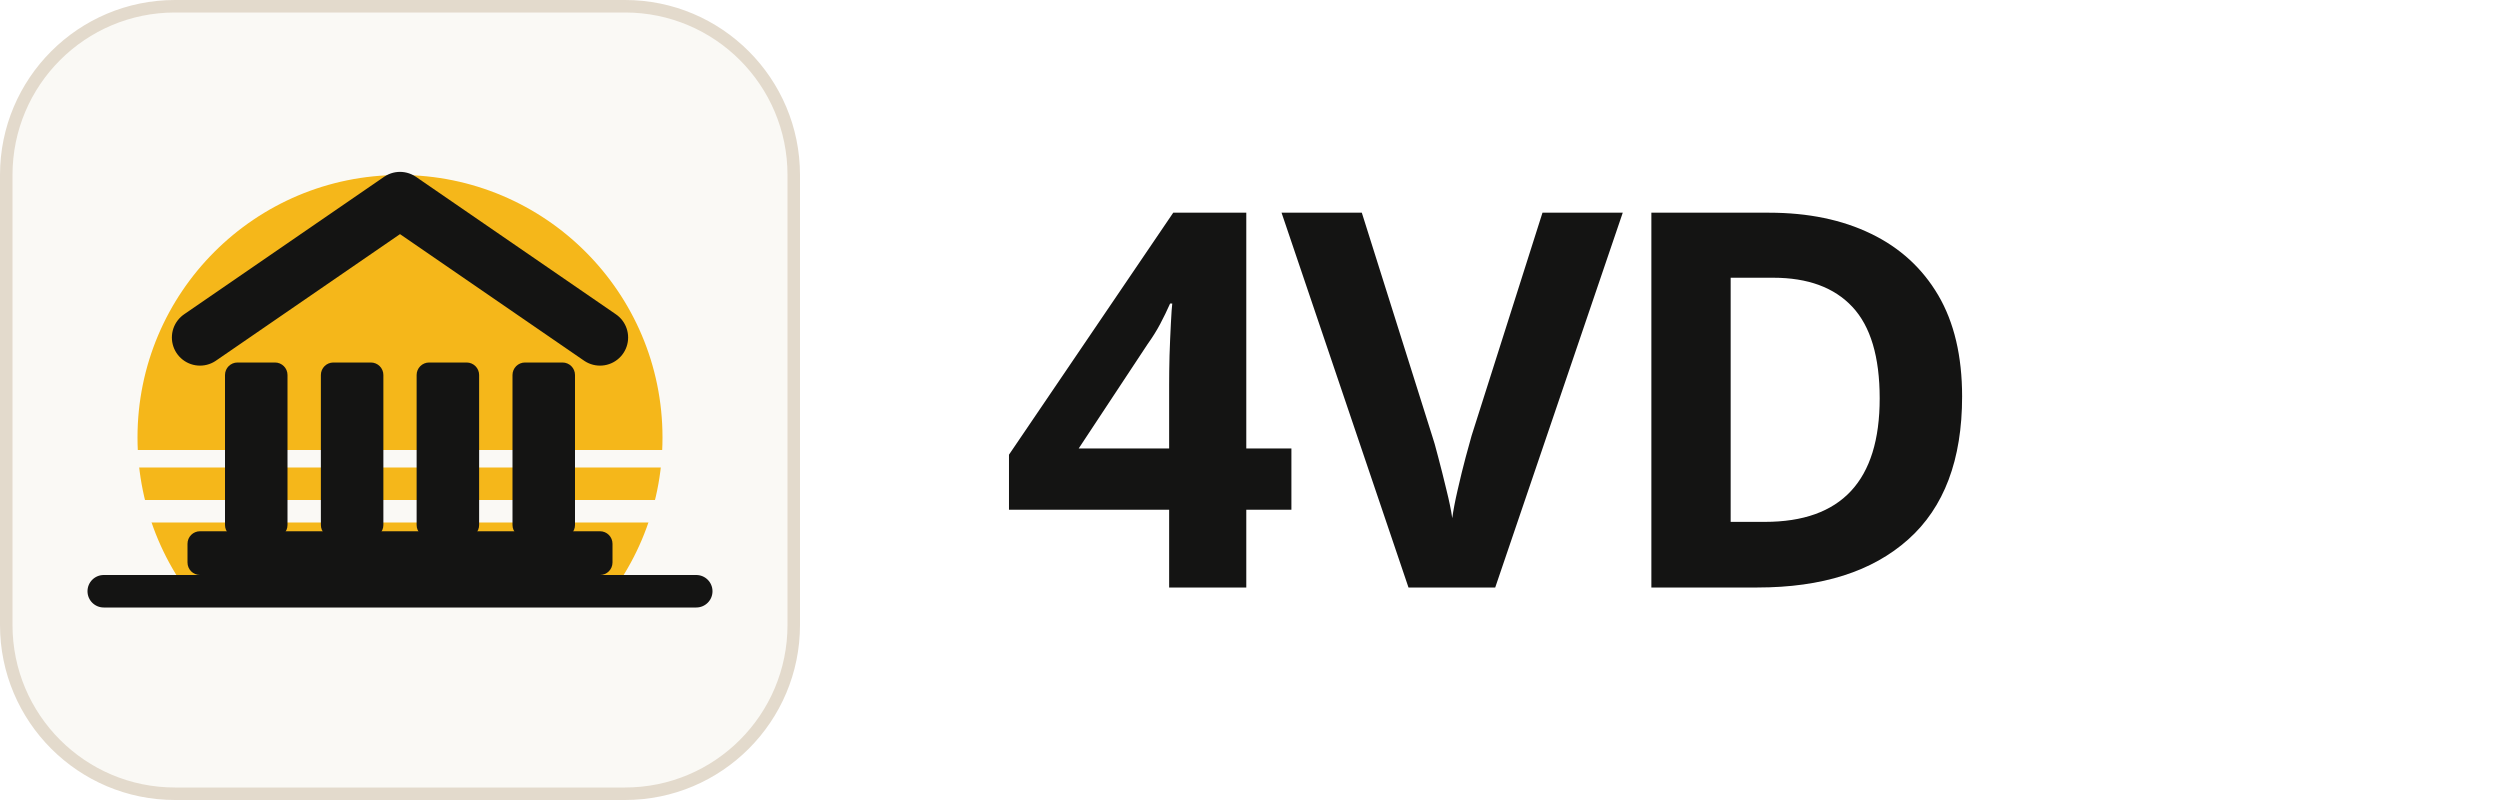
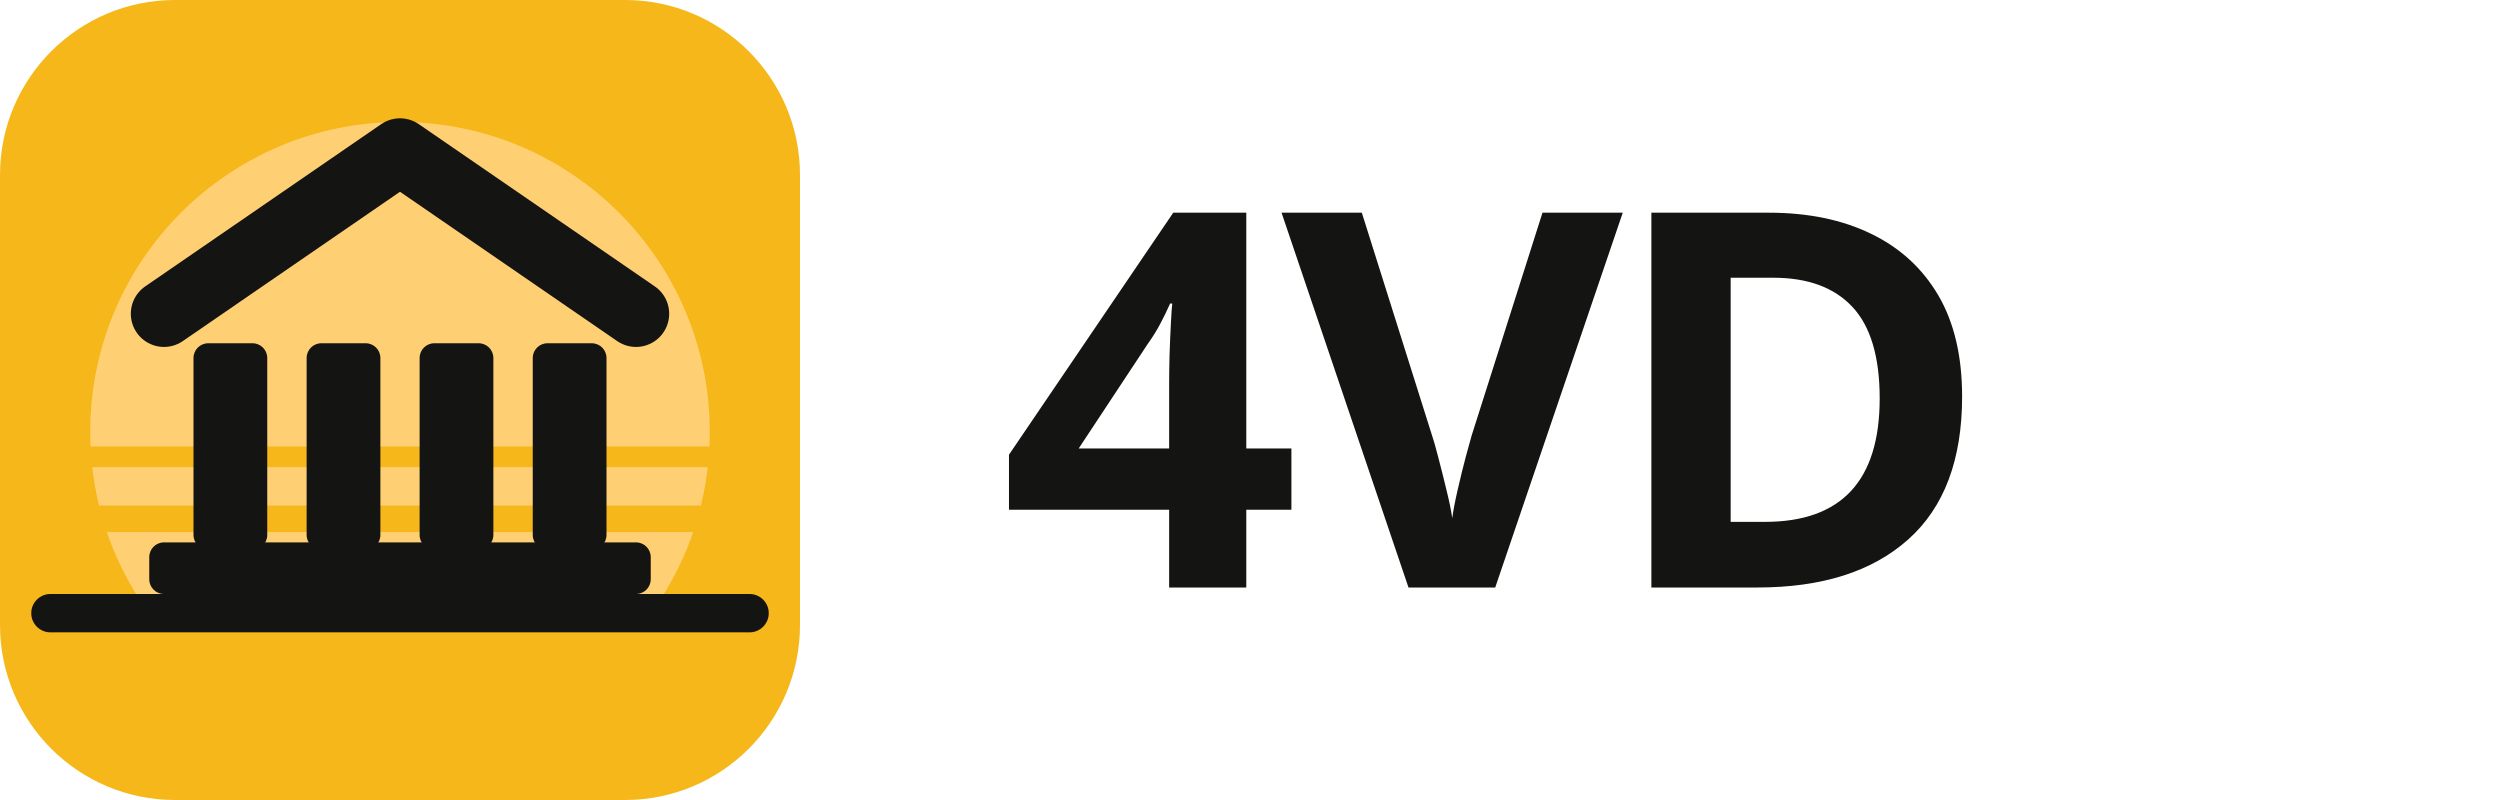
<svg xmlns="http://www.w3.org/2000/svg" viewBox="0 0 200 64" role="img" aria-label="4VD">
  <defs>
    <clipPath id="full-above-ground">
      <rect width="64" height="46" />
    </clipPath>
  </defs>
-   <rect x="0.5" y="0.5" width="63" height="63" rx="13.5" fill="#FAF9F5" stroke="#E3DACC" />
-   <circle cx="32" cy="35" r="21" fill="#F5B71A" clip-path="url(#full-above-ground)" />
-   <rect x="8" y="36" width="48" height="1.4" fill="#FAF9F5" />
-   <rect x="8" y="40" width="48" height="1.8" fill="#FAF9F5" />
-   <path d="M16 27 L32 16 L48 27" fill="none" stroke="#141413" stroke-width="4.5" stroke-linecap="round" stroke-linejoin="round" />
-   <rect x="18" y="29" width="5" height="14" rx="1" fill="#141413" />
-   <rect x="25.67" y="29" width="5" height="14" rx="1" fill="#141413" />
-   <rect x="33.33" y="29" width="5" height="14" rx="1" fill="#141413" />
-   <rect x="41" y="29" width="5" height="14" rx="1" fill="#141413" />
-   <rect x="15" y="42.5" width="34" height="3.5" rx="1" fill="#141413" />
-   <rect x="7" y="46" width="50" height="2.6" rx="1.3" fill="#141413" />
+   <rect width="64" height="64" rx="14" fill="#F5B71A" />
+   <g transform="translate(32 31) scale(1.18) translate(-32 -32)">
+     <circle cx="32" cy="35" r="21" fill="#FFD073" clip-path="url(#full-above-ground)" />
+     <rect x="8" y="36" width="48" height="1.4" fill="#F5B71A" />
+     <rect x="8" y="40" width="48" height="1.8" fill="#F5B71A" />
+     <path d="M16 27 L32 16 L48 27" fill="none" stroke="#141413" stroke-width="4.5" stroke-linecap="round" stroke-linejoin="round" />
+     <rect x="18" y="29" width="5" height="14" rx="1" fill="#141413" />
+     <rect x="25.67" y="29" width="5" height="14" rx="1" fill="#141413" />
+     <rect x="33.33" y="29" width="5" height="14" rx="1" fill="#141413" />
+     <rect x="41" y="29" width="5" height="14" rx="1" fill="#141413" />
+     <rect x="15" y="42.5" width="34" height="3.5" rx="1" fill="#141413" />
+     <rect x="7" y="46" width="50" height="2.6" rx="1.3" fill="#141413" />
+   </g>
  <text x="80" y="47" font-family="'Hanken Grotesk', sans-serif" font-weight="700" font-size="42" letter-spacing="-1.5" fill="#141413">4VD</text>
</svg>
